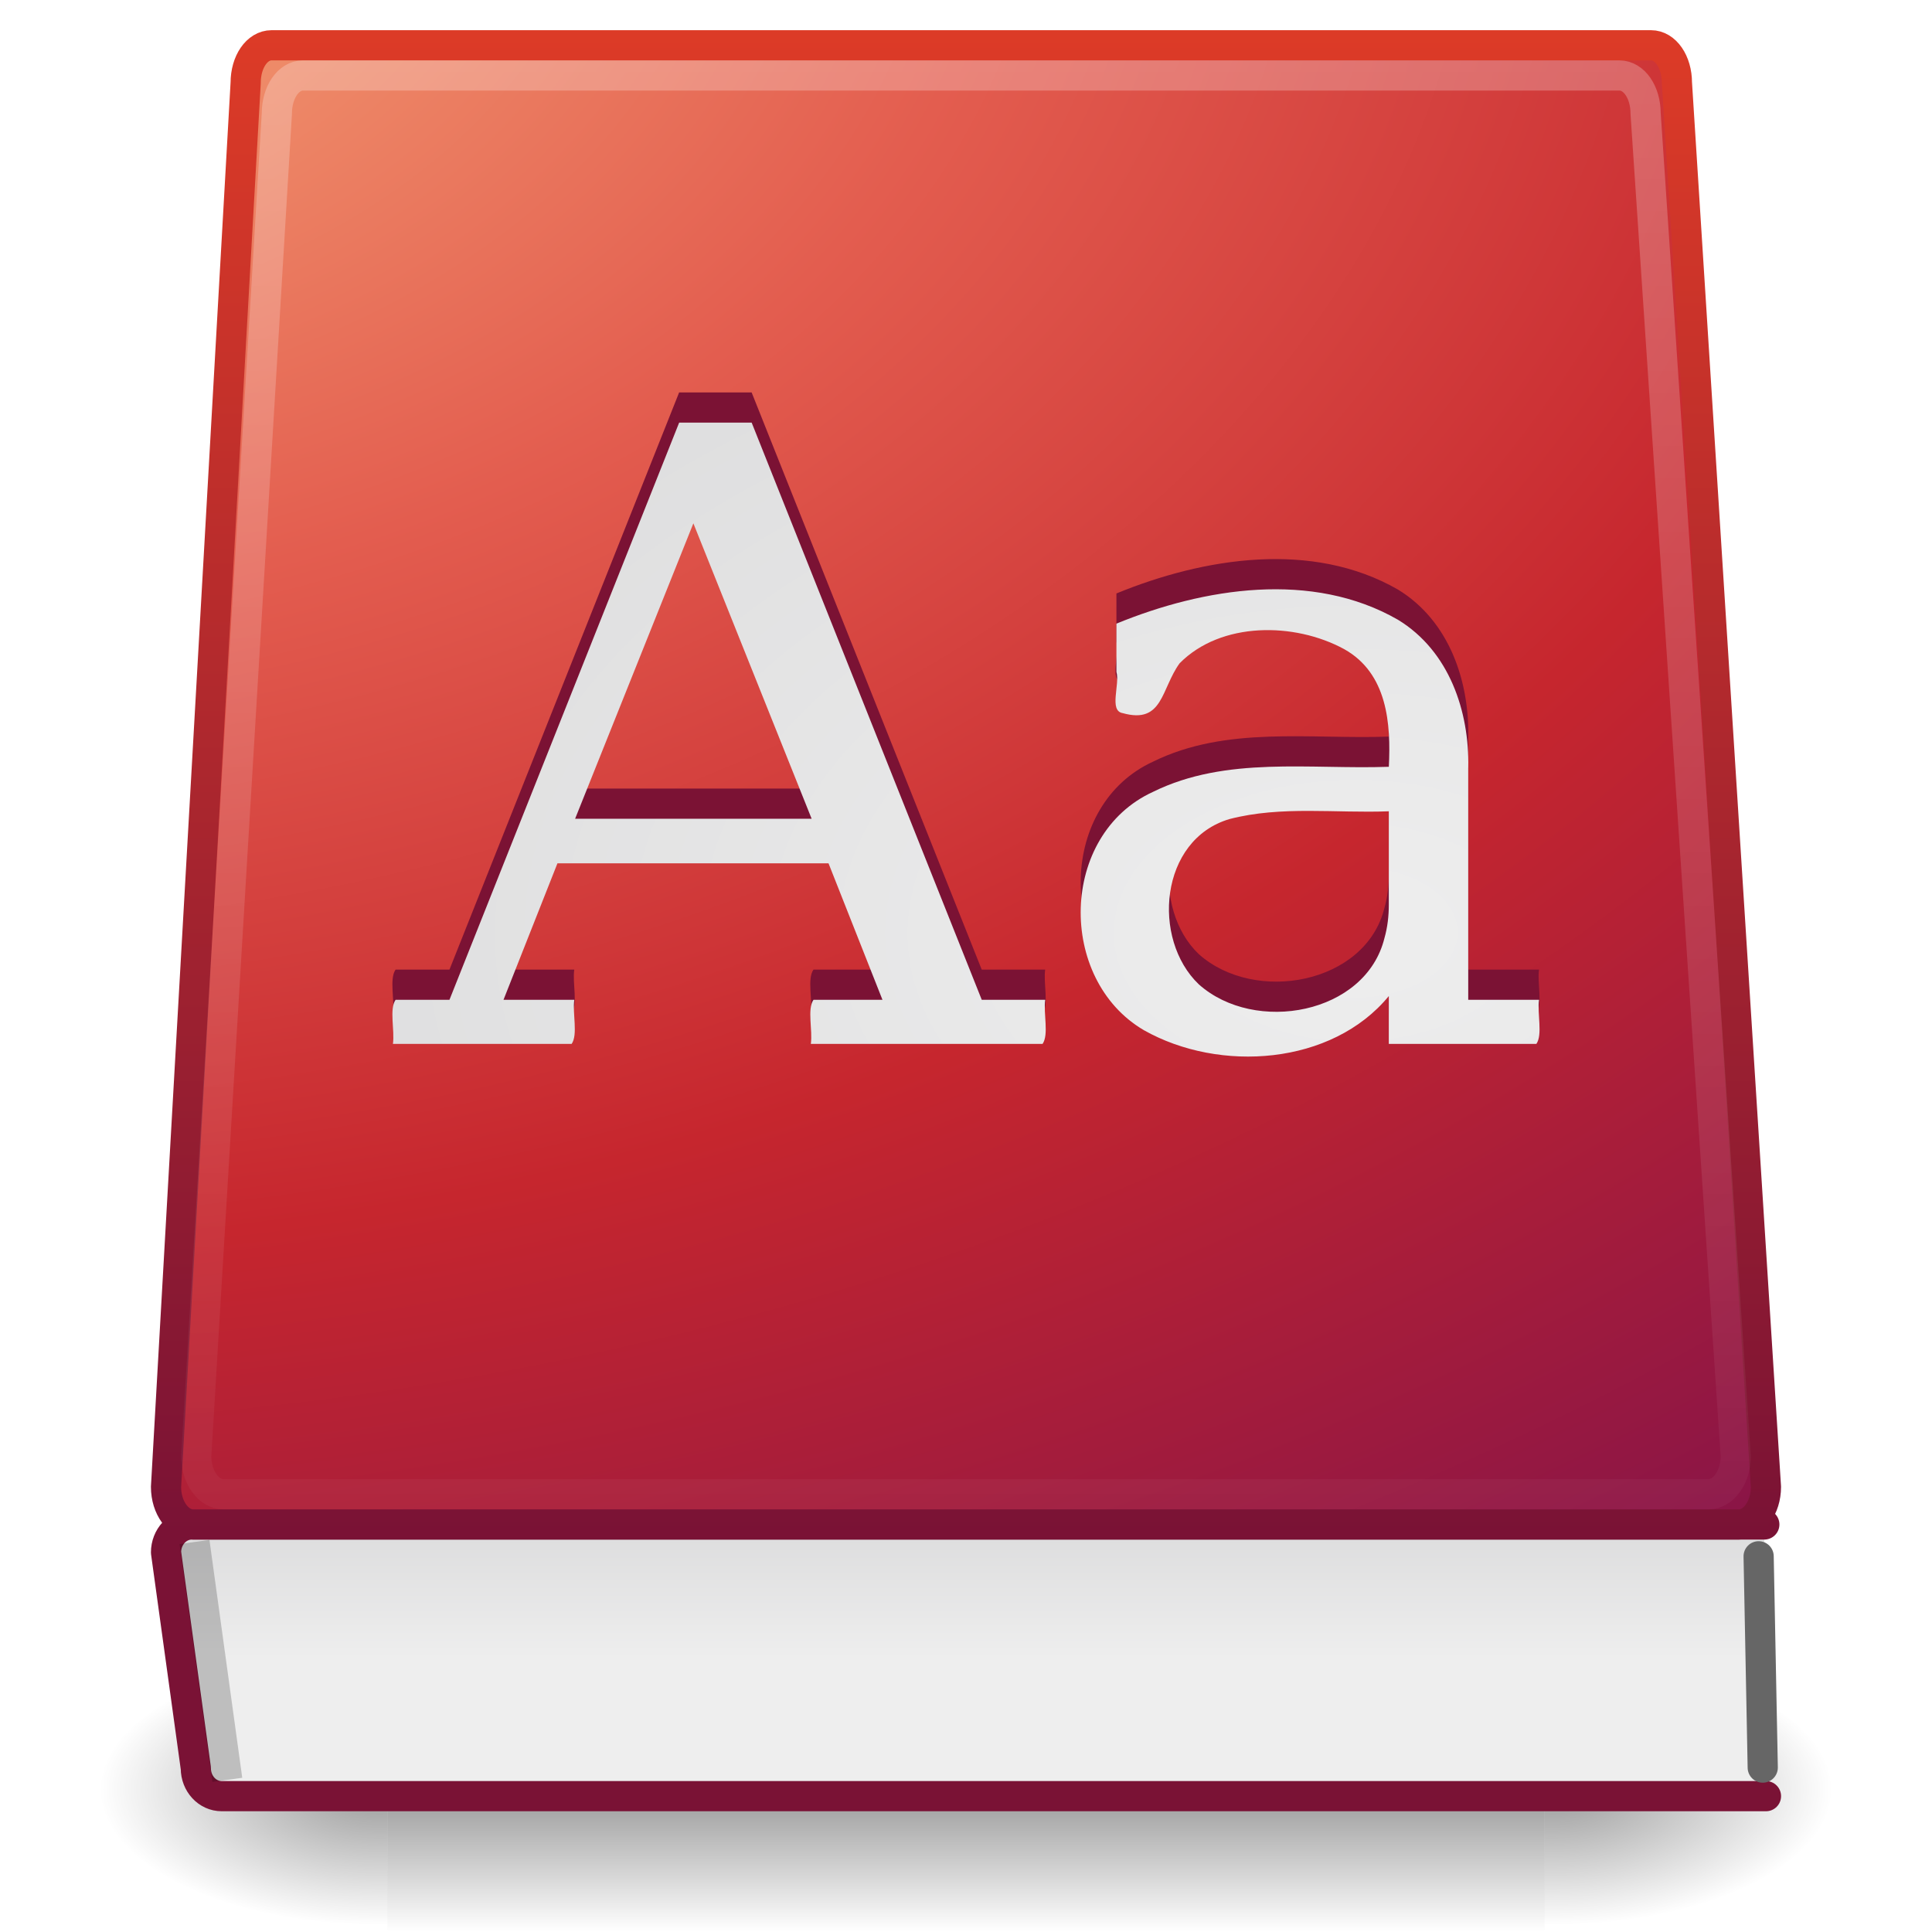
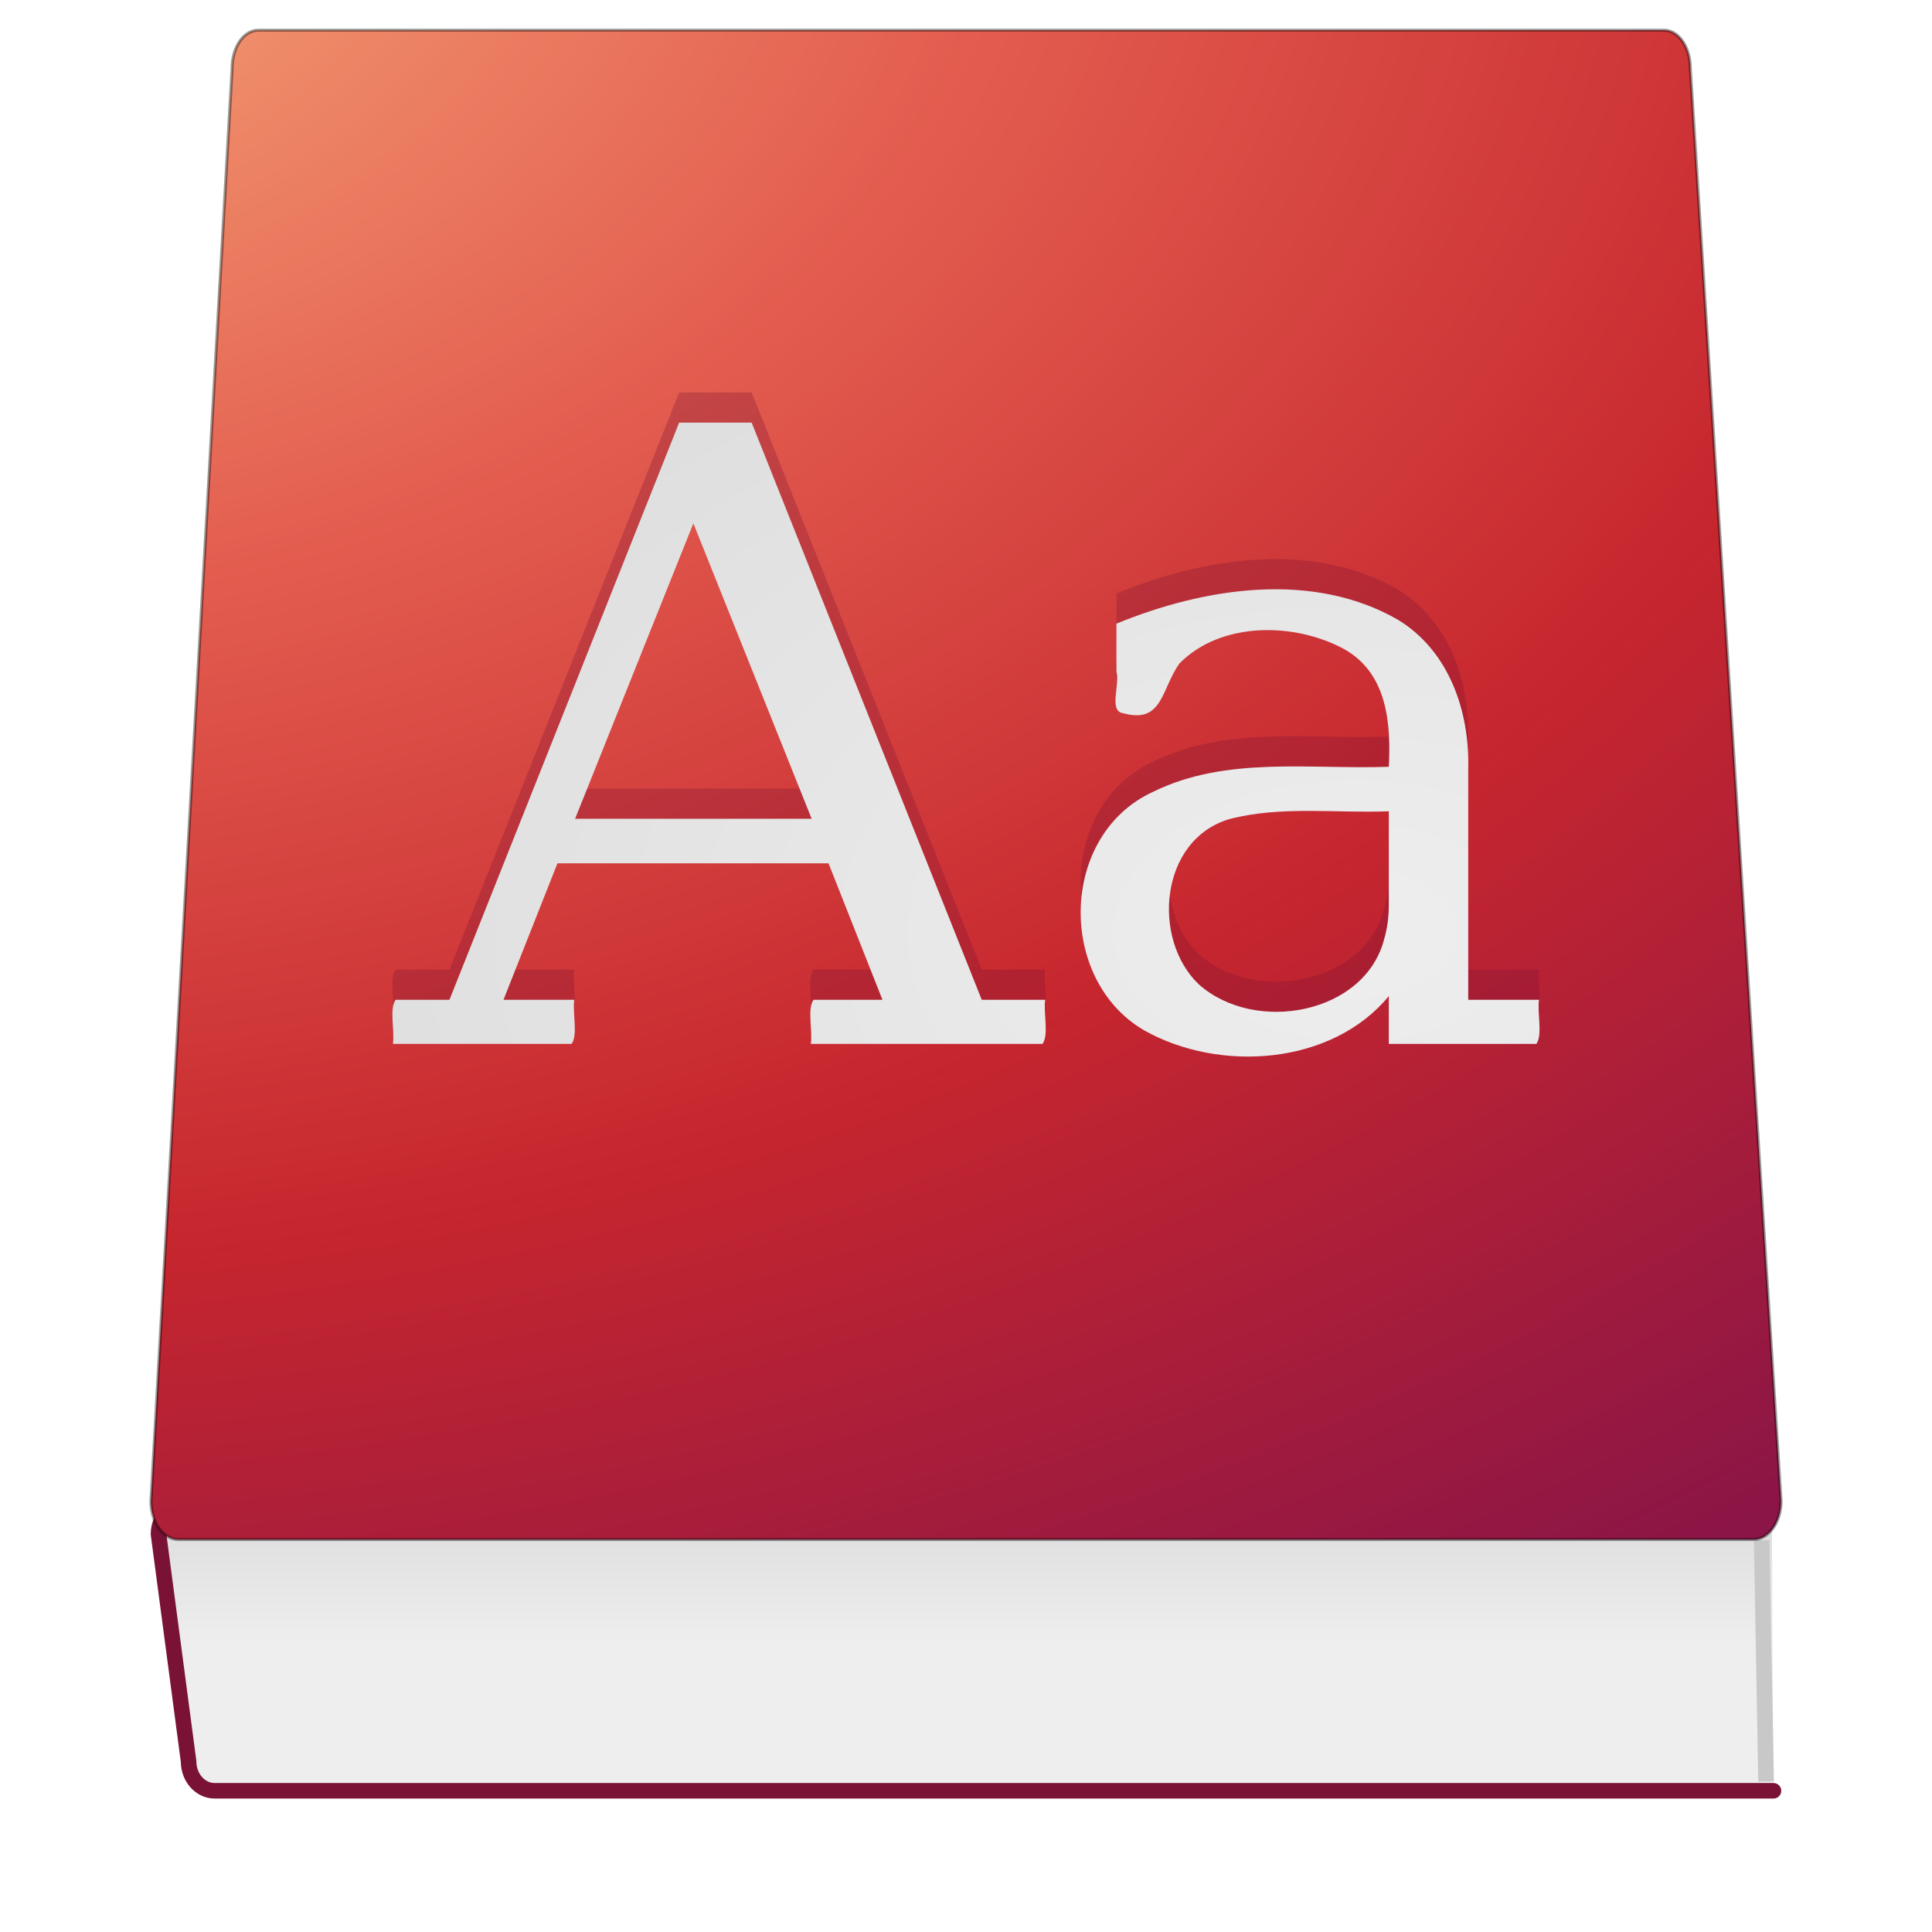
<svg xmlns="http://www.w3.org/2000/svg" xmlns:xlink="http://www.w3.org/1999/xlink" version="1.0" width="64" height="64" id="svg4175">
  <defs id="defs4177">
    <linearGradient id="linearGradient2346">
      <stop id="stop2348" style="stop-color:#eeeeee;stop-opacity:1" offset="0" />
      <stop id="stop2350" style="stop-color:#d9d9da;stop-opacity:1" offset="1" />
    </linearGradient>
    <linearGradient id="linearGradient3211">
      <stop id="stop3213" style="stop-color:#ffffff;stop-opacity:1" offset="0" />
      <stop id="stop3215" style="stop-color:#ffffff;stop-opacity:0" offset="1" />
    </linearGradient>
    <linearGradient id="linearGradient2490">
      <stop id="stop2492" style="stop-color:#791235;stop-opacity:1" offset="0" />
      <stop id="stop2494" style="stop-color:#dd3b27;stop-opacity:1" offset="1" />
    </linearGradient>
    <linearGradient id="linearGradient5048">
      <stop id="stop5050" style="stop-color:#000000;stop-opacity:0" offset="0" />
      <stop id="stop5056" style="stop-color:#000000;stop-opacity:1" offset="0.5" />
      <stop id="stop5052" style="stop-color:#000000;stop-opacity:0" offset="1" />
    </linearGradient>
    <linearGradient id="linearGradient5060">
      <stop id="stop5062" style="stop-color:#000000;stop-opacity:1" offset="0" />
      <stop id="stop5064" style="stop-color:#000000;stop-opacity:0" offset="1" />
    </linearGradient>
    <linearGradient id="linearGradient3242-2">
      <stop id="stop3244" style="stop-color:#f8b17e;stop-opacity:1" offset="0" />
      <stop id="stop3246-9" style="stop-color:#e35d4f;stop-opacity:1" offset="0.312" />
      <stop id="stop3248-3" style="stop-color:#c6262e;stop-opacity:1" offset="0.571" />
      <stop id="stop3250-9" style="stop-color:#690b54;stop-opacity:1" offset="1" />
    </linearGradient>
    <linearGradient x1="302.857" y1="366.648" x2="302.857" y2="609.505" id="linearGradient3231" xlink:href="#linearGradient5048" gradientUnits="userSpaceOnUse" gradientTransform="matrix(2.774389,0,0,1.969706,-1892.179,-872.8854)" />
    <radialGradient cx="605.714" cy="486.648" r="117.143" fx="605.714" fy="486.648" id="radialGradient3233" xlink:href="#linearGradient5060" gradientUnits="userSpaceOnUse" gradientTransform="matrix(2.774389,0,0,1.969706,-1891.633,-872.8854)" />
    <radialGradient cx="605.714" cy="486.648" r="117.143" fx="605.714" fy="486.648" id="radialGradient3235" xlink:href="#linearGradient5060" gradientUnits="userSpaceOnUse" gradientTransform="matrix(-2.774389,0,0,1.969706,112.7623,-872.8854)" />
    <radialGradient cx="17.949" cy="25.435" r="13.428" fx="17.949" fy="25.435" id="radialGradient3249" xlink:href="#linearGradient2346" gradientUnits="userSpaceOnUse" gradientTransform="matrix(-0.00991642,-2.257464,3.564406,-0.01385783,-45.60444,71.75772)" />
    <linearGradient x1="25.579" y1="-25.736" x2="25.579" y2="41.953" id="linearGradient3253" xlink:href="#linearGradient3211" gradientUnits="userSpaceOnUse" gradientTransform="matrix(1.327168,0,0,1.333155,-1.947785,1.84957)" />
-     <radialGradient cx="39.651" cy="18.619" r="20.714" fx="39.651" fy="18.619" id="radialGradient3257" xlink:href="#linearGradient3242-2" gradientUnits="userSpaceOnUse" gradientTransform="matrix(0.06238478,3.943134,-5.84657,4.4854257e-7,101.7682,-161.576)" />
-     <linearGradient x1="24.009" y1="38.246" x2="24.009" y2="1" id="linearGradient3259" xlink:href="#linearGradient2490" gradientUnits="userSpaceOnUse" gradientTransform="matrix(1.359589,0,0,1.35186,-0.6421823,-0.5277458)" />
-     <linearGradient x1="21.136" y1="40.885" x2="21.136" y2="35.298" id="linearGradient3263" xlink:href="#linearGradient2346" gradientUnits="userSpaceOnUse" gradientTransform="matrix(1.22254,0,0,0.9314814,3.502457,16.87545)" />
+     <radialGradient cx="39.651" cy="18.619" r="20.714" fx="39.651" fy="18.619" id="radialGradient3257" xlink:href="#linearGradient3242-2" gradientUnits="userSpaceOnUse" gradientTransform="matrix(0.06356154,4.023585,-5.956854,4.5769409e-7,103.0843,-165.403)" />
+     <linearGradient x1="24.009" y1="38.246" x2="24.009" y2="1" id="linearGradient3259" xlink:href="#linearGradient2490" gradientUnits="userSpaceOnUse" gradientTransform="matrix(1.385235,0,0,1.379442,-1.257912,-1.068987)" />
+     <linearGradient x1="21.136" y1="40.885" x2="21.136" y2="35.298" id="linearGradient3263" xlink:href="#linearGradient2346" gradientUnits="userSpaceOnUse" gradientTransform="matrix(1.23404,0,0,0.9804852,3.234367,14.45538)" />
  </defs>
-   <g transform="matrix(0.02861553,0,0,0.01951864,57.45168,57.60452)" id="g8875">
-     <rect width="1339.633" height="478.357" x="-1559.252" y="-150.697" id="rect8877" style="opacity:0.402;fill:url(#linearGradient3231);fill-opacity:1;fill-rule:nonzero;stroke:none;stroke-width:1;marker:none;visibility:visible;display:inline;overflow:visible" />
-     <path d="m -219.619,-150.68 c 0,0 0,478.331 0,478.331 142.874,0.9 345.4,-107.17 345.4,-239.196 0,-132.027 -159.437,-239.135 -345.4,-239.135 l 0,0 z" id="path8879" style="opacity:0.402;fill:url(#radialGradient3233);fill-opacity:1;fill-rule:nonzero;stroke:none;stroke-width:1;marker:none;visibility:visible;display:inline;overflow:visible" />
-     <path d="m -1559.252,-150.68 c 0,0 0,478.331 0,478.331 -142.874,0.9 -345.4,-107.17 -345.4,-239.196 0,-132.027 159.437,-239.135 345.4,-239.135 l 0,0 z" id="path8881" style="opacity:0.402;fill:url(#radialGradient3235);fill-opacity:1;fill-rule:nonzero;stroke:none;stroke-width:1;marker:none;visibility:visible;display:inline;overflow:visible" />
-   </g>
-   <path d="m 58.5,59.5 -51.156,0 c -0.475,0 -0.857,-0.413 -0.857,-0.926 L 5.5,51.426 c 0,-0.513 0.382,-0.926 0.857,-0.926 l 52.088,0" id="rect8840" style="fill:url(#linearGradient3263);fill-opacity:1;fill-rule:nonzero;stroke:#7a1235;stroke-width:1;stroke-linecap:round;stroke-linejoin:round;stroke-miterlimit:4;stroke-opacity:1;stroke-dasharray:none;stroke-dashoffset:0.06;marker:none;visibility:visible;display:inline;overflow:visible;enable-background:accumulate" />
-   <path d="m 58.393,58.554 c 0,0 -0.136,-7 -0.136,-7" id="path9017" style="fill:none;stroke:#666666;stroke-width:1;stroke-linecap:round;stroke-linejoin:miter;stroke-miterlimit:4;stroke-opacity:1;stroke-dasharray:none" />
-   <path d="m 8.997,1.5 c -0.483,0 -0.859,0.549 -0.859,1.244 L 5.5,49.256 c 0,0.695 0.413,1.244 0.896,1.244 l 51.207,0 c 0.483,2e-6 0.896,-0.549 0.896,-1.244 L 55.55,2.744 c 10e-7,-0.695 -0.376,-1.244 -0.859,-1.244 l -45.693,0 0,0 z" id="rect8064" style="fill:url(#radialGradient3257);fill-opacity:1;fill-rule:nonzero;stroke:url(#linearGradient3259);stroke-width:1;stroke-linecap:round;stroke-linejoin:round;stroke-miterlimit:4;stroke-opacity:1;stroke-dasharray:none;stroke-dashoffset:0.06;marker:none;visibility:visible;display:inline;overflow:visible;enable-background:accumulate" />
-   <path d="M 7.461,58.464 6.511,51.575" id="path3267" style="opacity:0.2;fill:none;stroke:#000000;stroke-width:1px;stroke-linecap:square;stroke-linejoin:miter;stroke-opacity:1" />
-   <path d="m 10.041,2.5 c -0.489,0 -0.87,0.556 -0.87,1.261 L 6.5,48.239 c 0,0.705 0.418,1.261 0.907,1.261 l 49.185,0 c 0.489,1e-6 0.907,-0.556 0.907,-1.261 L 54.513,3.761 c 2e-6,-0.705 -0.381,-1.261 -0.87,-1.261 l -43.603,0 0,0 z" id="path2868" style="opacity:0.4;fill:none;stroke:url(#linearGradient3253);stroke-width:1;stroke-linecap:round;stroke-linejoin:round;stroke-miterlimit:4;stroke-opacity:1;stroke-dasharray:none;stroke-dashoffset:0.06;marker:none;visibility:visible;display:inline;overflow:visible;enable-background:accumulate" />
-   <path d="m 19.051,26.123 c 2.612,0 5.224,0 7.836,0 -1.306,-3.262 -2.612,-6.525 -3.918,-9.787 -1.306,3.262 -2.612,6.525 -3.918,9.787 l 0,0 z m -6.035,7.458 c 0.065,-0.453 -0.127,-1.153 0.088,-1.461 0.595,0 1.19,0 1.785,0 2.536,-6.373 5.072,-12.746 7.608,-19.12 0.801,0 1.602,0 2.402,0 2.541,6.373 5.081,12.746 7.622,19.12 0.701,0 1.401,0 2.102,0 -0.065,0.453 0.127,1.153 -0.088,1.461 -2.559,0 -5.118,0 -7.676,0 0.065,-0.453 -0.127,-1.153 0.088,-1.461 0.762,0 1.524,0 2.285,0 -0.596,-1.507 -1.192,-3.014 -1.787,-4.521 -2.993,0 -5.987,0 -8.98,0 -0.596,1.507 -1.192,3.014 -1.787,4.521 0.782,0 1.563,0 2.345,0 -0.065,0.453 0.127,1.153 -0.088,1.461 -1.972,0 -3.945,0 -5.917,0 l 0,0 z m 32.99,-4.604 c 0,-1.034 0,-2.068 0,-3.102 -1.758,0.069 -3.559,-0.189 -5.276,0.257 -2.321,0.683 -2.588,3.981 -1.016,5.477 1.854,1.656 5.528,0.994 6.149,-1.538 0.101,-0.356 0.143,-0.726 0.143,-1.095 l 0,0 z m 2.631,-4.549 c 0,2.564 0,5.128 0,7.692 0.782,0 1.563,0 2.345,0 -0.065,0.453 0.127,1.153 -0.088,1.461 -1.629,0 -3.259,0 -4.888,0 0,-0.528 0,-1.057 0,-1.585 -1.882,2.29 -5.606,2.548 -8.114,1.13 -2.874,-1.685 -2.804,-6.477 0.308,-7.897 2.422,-1.192 5.193,-0.735 7.807,-0.828 0.072,-1.421 -0.044,-3.096 -1.48,-3.898 -1.648,-0.897 -4.079,-0.916 -5.448,0.466 -0.62,0.846 -0.545,2.029 -1.888,1.654 -0.465,-0.074 -0.085,-0.962 -0.208,-1.365 0,-0.533 0,-1.066 0,-1.599 2.898,-1.189 6.486,-1.762 9.326,-0.129 1.704,1.038 2.367,3.041 2.329,4.899 l 7e-6,-3e-6 z" id="path3271" style="font-size:21.125px;font-style:normal;font-variant:normal;font-weight:normal;font-stretch:normal;fill:#7b1234;fill-opacity:1;stroke:none;font-family:Serif;-inkscape-font-specification:Serif" />
+   <path d="M 58.749,59.322 H 7.112 c -0.479,0 -0.865,-0.435 -0.865,-0.975 L 5.251,50.823 c 0,-0.54 0.386,-0.975 0.865,-0.975 H 58.693" id="rect8840" style="display:inline;overflow:visible;visibility:visible;fill:url(#linearGradient3263);fill-opacity:1;fill-rule:nonzero;stroke:#7a1235;stroke-width:0.515;stroke-linecap:round;stroke-linejoin:round;stroke-miterlimit:4;stroke-dasharray:none;stroke-dashoffset:0.06;stroke-opacity:1;marker:none;enable-background:accumulate" />
+   <path d="m 58.499,58.757 c 0,0 -0.136,-7.475 -0.136,-7.475" id="path9017" style="fill:none;stroke:#c8c8c8;stroke-width:0.517;stroke-linecap:square;stroke-linejoin:miter;stroke-miterlimit:4;stroke-dasharray:none;stroke-opacity:1" />
+   <path d="m 8.563,1 c -0.492,0 -0.875,0.56 -0.875,1.27 L 5,49.73 c 0,0.71 0.421,1.27 0.913,1.27 H 58.087 c 0.492,2e-6 0.913,-0.56 0.913,-1.27 L 55.994,2.27 c 1e-6,-0.71 -0.383,-1.27 -0.875,-1.27 z" id="rect8064" style="display:inline;overflow:visible;visibility:visible;fill:url(#radialGradient3257);fill-opacity:1;fill-rule:nonzero;stroke:#000000;stroke-width:0.1;stroke-linecap:round;stroke-linejoin:round;stroke-miterlimit:4;stroke-dasharray:none;stroke-dashoffset:0.06;stroke-opacity:0.392;marker:none;enable-background:accumulate" />
+   <path d="m 19.051,26.123 c 2.612,0 5.224,0 7.836,0 -1.306,-3.262 -2.612,-6.525 -3.918,-9.787 -1.306,3.262 -2.612,6.525 -3.918,9.787 l 0,0 z m -6.035,7.458 c 0.065,-0.453 -0.127,-1.153 0.088,-1.461 0.595,0 1.19,0 1.785,0 2.536,-6.373 5.072,-12.746 7.608,-19.12 0.801,0 1.602,0 2.402,0 2.541,6.373 5.081,12.746 7.622,19.12 0.701,0 1.401,0 2.102,0 -0.065,0.453 0.127,1.153 -0.088,1.461 -2.559,0 -5.118,0 -7.676,0 0.065,-0.453 -0.127,-1.153 0.088,-1.461 0.762,0 1.524,0 2.285,0 -0.596,-1.507 -1.192,-3.014 -1.787,-4.521 -2.993,0 -5.987,0 -8.98,0 -0.596,1.507 -1.192,3.014 -1.787,4.521 0.782,0 1.563,0 2.345,0 -0.065,0.453 0.127,1.153 -0.088,1.461 -1.972,0 -3.945,0 -5.917,0 l 0,0 z m 32.99,-4.604 c 0,-1.034 0,-2.068 0,-3.102 -1.758,0.069 -3.559,-0.189 -5.276,0.257 -2.321,0.683 -2.588,3.981 -1.016,5.477 1.854,1.656 5.528,0.994 6.149,-1.538 0.101,-0.356 0.143,-0.726 0.143,-1.095 l 0,0 z m 2.631,-4.549 c 0,2.564 0,5.128 0,7.692 0.782,0 1.563,0 2.345,0 -0.065,0.453 0.127,1.153 -0.088,1.461 -1.629,0 -3.259,0 -4.888,0 0,-0.528 0,-1.057 0,-1.585 -1.882,2.29 -5.606,2.548 -8.114,1.13 -2.874,-1.685 -2.804,-6.477 0.308,-7.897 2.422,-1.192 5.193,-0.735 7.807,-0.828 0.072,-1.421 -0.044,-3.096 -1.48,-3.898 -1.648,-0.897 -4.079,-0.916 -5.448,0.466 -0.62,0.846 -0.545,2.029 -1.888,1.654 -0.465,-0.074 -0.085,-0.962 -0.208,-1.365 0,-0.533 0,-1.066 0,-1.599 2.898,-1.189 6.486,-1.762 9.326,-0.129 1.704,1.038 2.367,3.041 2.329,4.899 l 7e-6,-3e-6 z" id="path3271" style="font-size:21.125px;font-style:normal;font-variant:normal;font-weight:normal;font-stretch:normal;fill:#7b1234;fill-opacity:1;stroke:none;font-family:Serif;-inkscape-font-specification:Serif;opacity:0.3" />
  <path d="m 19.051,27.123 c 2.612,0 5.224,0 7.836,0 -1.306,-3.262 -2.612,-6.525 -3.918,-9.787 -1.306,3.262 -2.612,6.525 -3.918,9.787 l 0,0 z m -6.035,7.458 c 0.065,-0.453 -0.127,-1.153 0.088,-1.461 0.595,0 1.19,0 1.785,0 C 17.426,26.746 19.962,20.373 22.498,14 c 0.801,0 1.602,0 2.402,0 2.541,6.373 5.081,12.746 7.622,19.12 0.701,0 1.401,0 2.102,0 -0.065,0.453 0.127,1.153 -0.088,1.461 -2.559,0 -5.118,0 -7.676,0 0.065,-0.453 -0.127,-1.153 0.088,-1.461 0.762,0 1.524,0 2.285,0 -0.596,-1.507 -1.192,-3.014 -1.787,-4.521 -2.993,0 -5.987,0 -8.98,0 -0.596,1.507 -1.192,3.014 -1.787,4.521 0.782,0 1.563,0 2.345,0 -0.065,0.453 0.127,1.153 -0.088,1.461 -1.972,0 -3.945,0 -5.917,0 l 0,0 z m 32.99,-4.604 c 0,-1.034 0,-2.068 0,-3.102 -1.758,0.069 -3.559,-0.189 -5.276,0.257 -2.321,0.683 -2.588,3.981 -1.016,5.477 1.854,1.656 5.528,0.994 6.149,-1.538 0.101,-0.356 0.143,-0.726 0.143,-1.095 l 0,0 z m 2.631,-4.549 c 0,2.564 0,5.128 0,7.692 0.782,0 1.563,0 2.345,0 -0.065,0.453 0.127,1.153 -0.088,1.461 -1.629,0 -3.259,0 -4.888,0 0,-0.528 0,-1.057 0,-1.585 -1.882,2.29 -5.606,2.548 -8.114,1.13 -2.874,-1.685 -2.804,-6.477 0.308,-7.897 2.422,-1.192 5.193,-0.735 7.807,-0.828 0.072,-1.421 -0.044,-3.096 -1.48,-3.898 -1.648,-0.897 -4.079,-0.916 -5.448,0.466 -0.62,0.846 -0.545,2.029 -1.888,1.654 -0.465,-0.074 -0.085,-0.962 -0.208,-1.365 0,-0.533 0,-1.066 0,-1.599 2.898,-1.189 6.486,-1.762 9.326,-0.129 1.704,1.038 2.367,3.041 2.329,4.899 l 7e-6,-3e-6 z" id="text2537-9" style="font-size:21.125px;font-style:normal;font-variant:normal;font-weight:normal;font-stretch:normal;fill:url(#radialGradient3249);fill-opacity:1;stroke:none;font-family:Serif;-inkscape-font-specification:Serif" />
</svg>
